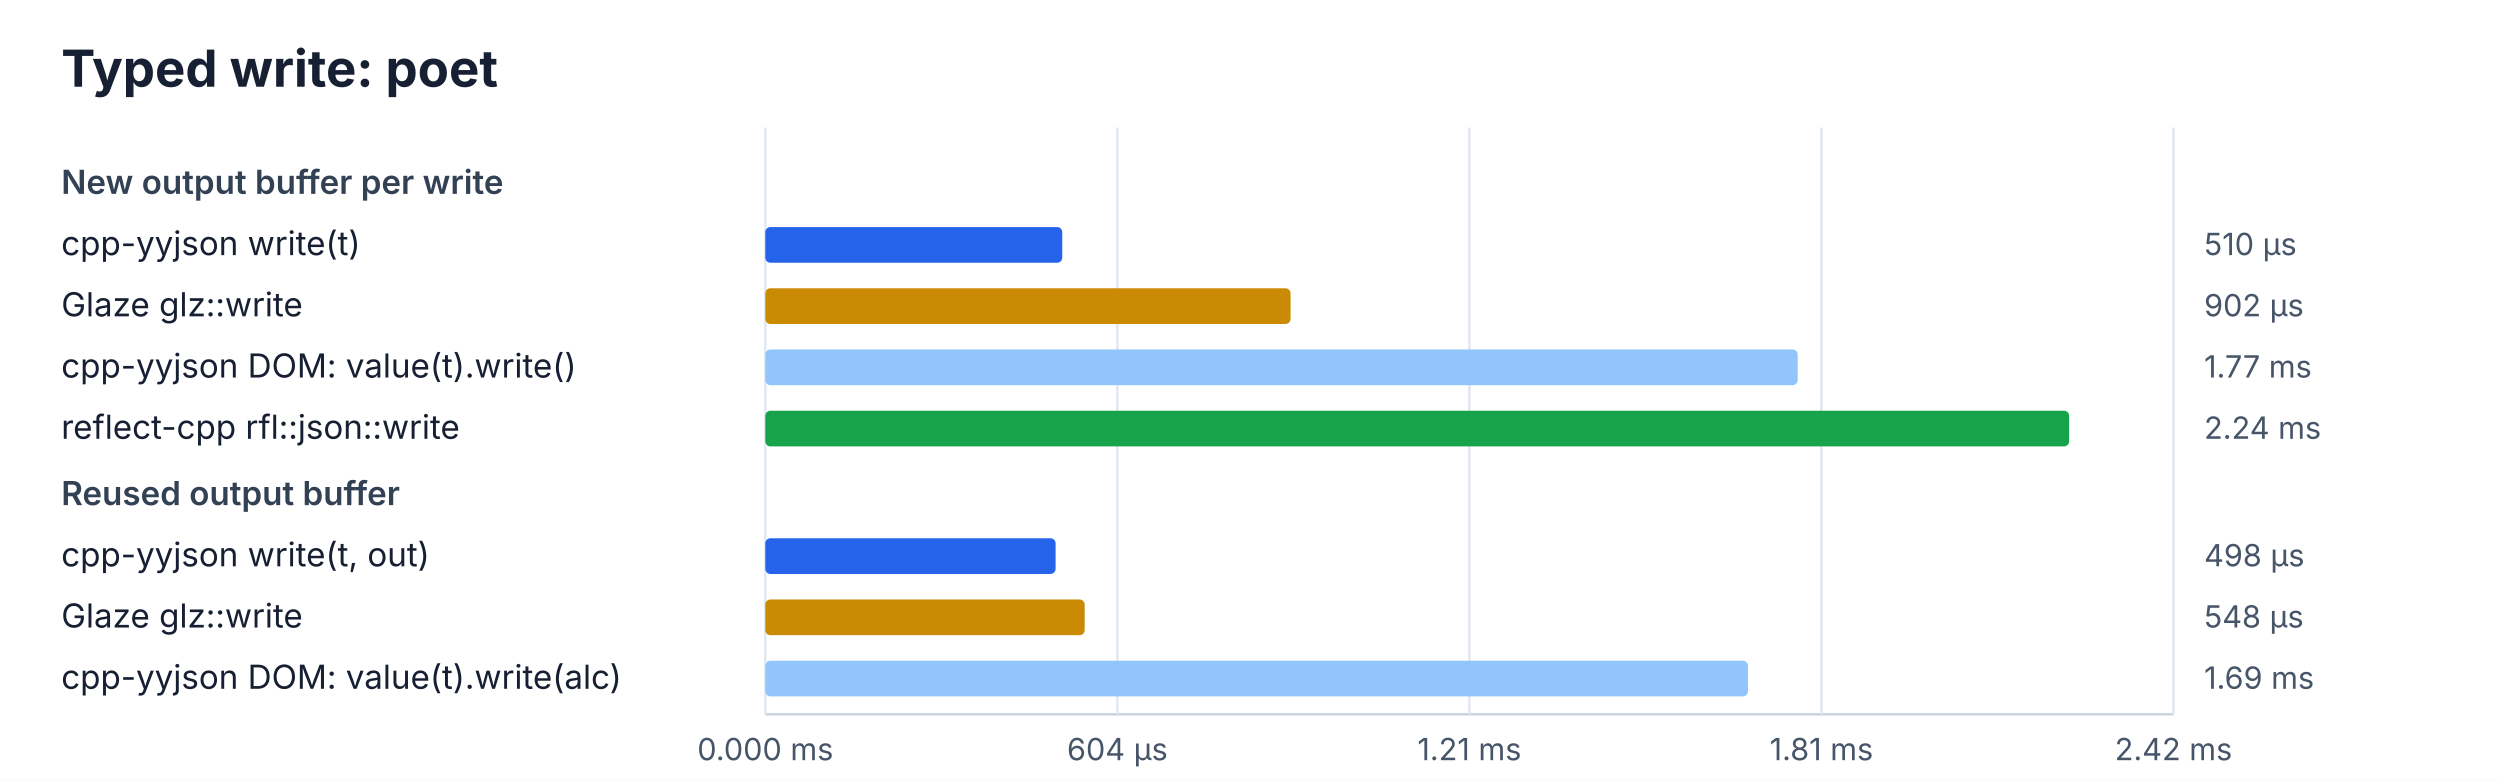
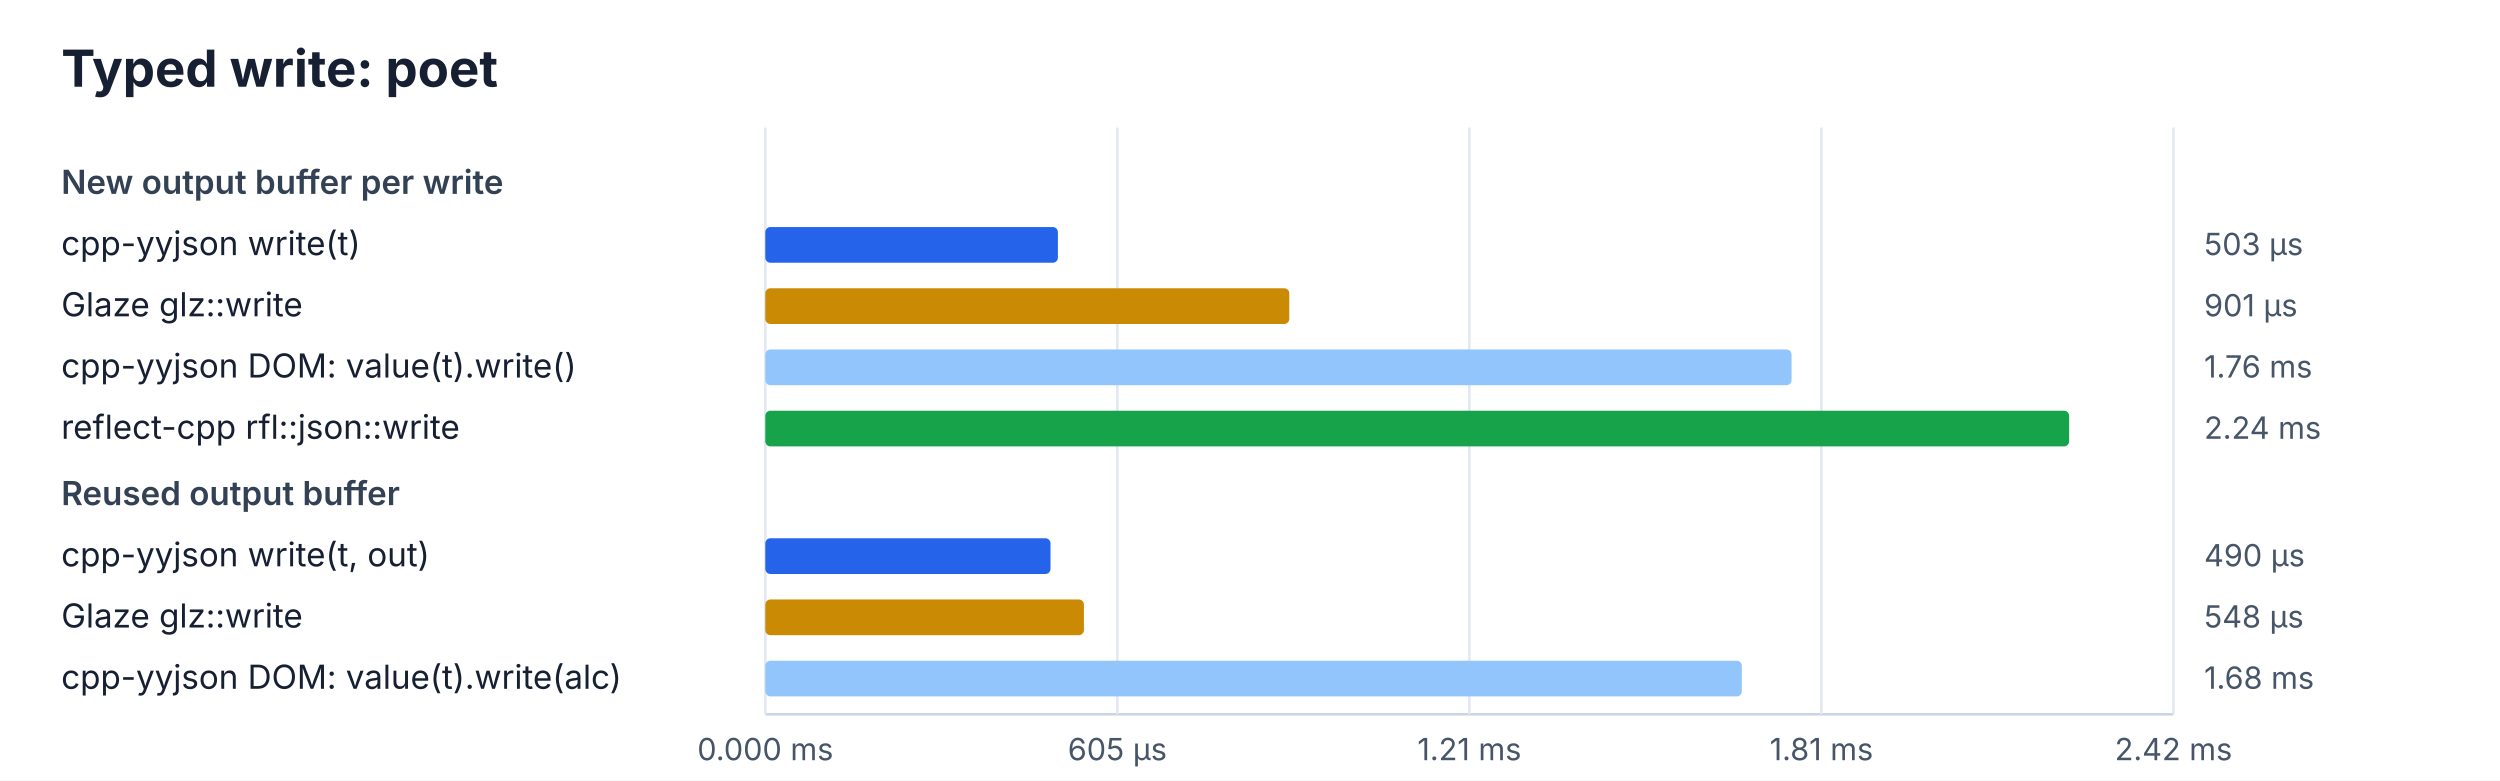
<svg xmlns="http://www.w3.org/2000/svg" width="980" height="306" viewBox="0 0 980 306">
  <rect width="100%" height="100%" fill="#ffffff" />
  <style>text{font-family:ui-sans-serif,system-ui,-apple-system,BlinkMacSystemFont,"Segoe UI",sans-serif;fill:#172033}.title{font-size:20px;font-weight:700}.heading{font-size:13px;font-weight:600;fill:#334155}.label{font-size:13px}.value{font-size:12px;fill:#475569}.axis{stroke:#cbd5e1;stroke-width:1}.grid{stroke:#e2e8f0;stroke-width:1}</style>
  <text x="24" y="34" class="title">Typed write: poet</text>
  <line x1="300" y1="280" x2="852" y2="280" class="axis" />
  <line x1="300.0" y1="50" x2="300.0" y2="280" class="grid" />
  <text x="300.0" y="298" class="value" text-anchor="middle">0.000 ms</text>
  <line x1="438.0" y1="50" x2="438.0" y2="280" class="grid" />
-   <text x="438.0" y="298" class="value" text-anchor="middle">604 µs</text>
+   <text x="438.0" y="298" class="value" text-anchor="middle">605 µs</text>
  <line x1="576.0" y1="50" x2="576.0" y2="280" class="grid" />
  <text x="576.0" y="298" class="value" text-anchor="middle">1.21 ms</text>
  <line x1="714.0" y1="50" x2="714.0" y2="280" class="grid" />
  <text x="714.0" y="298" class="value" text-anchor="middle">1.81 ms</text>
  <line x1="852.0" y1="50" x2="852.0" y2="280" class="grid" />
  <text x="852.0" y="298" class="value" text-anchor="middle">2.42 ms</text>
  <text x="24" y="76" class="heading">New output buffer per write</text>
  <text x="24" y="100" class="label">cpp-yyjson write(t)</text>
-   <rect x="300" y="89" width="116.4" height="14" rx="2" fill="#2563eb" />
-   <text x="864" y="100" class="value">510 µs</text>
+   <rect x="300" y="89" width="114.7" height="14" rx="2" fill="#2563eb" />
+   <text x="864" y="100" class="value">503 µs</text>
  <text x="24" y="124" class="label">Glaze glz::write</text>
-   <rect x="300" y="113" width="205.9" height="14" rx="2" fill="#ca8a04" />
-   <text x="864" y="124" class="value">902 µs</text>
+   <rect x="300" y="113" width="205.4" height="14" rx="2" fill="#ca8a04" />
+   <text x="864" y="124" class="value">901 µs</text>
  <text x="24" y="148" class="label">cpp-yyjson DOM: value(t).write()</text>
-   <rect x="300" y="137" width="404.7" height="14" rx="2" fill="#93c5fd" />
-   <text x="864" y="148" class="value">1.77 ms</text>
+   <rect x="300" y="137" width="402.3" height="14" rx="2" fill="#93c5fd" />
+   <text x="864" y="148" class="value">1.76 ms</text>
  <text x="24" y="172" class="label">reflect-cpp rfl::json::write</text>
  <rect x="300" y="161" width="511.1" height="14" rx="2" fill="#16a34a" />
  <text x="864" y="172" class="value">2.24 ms</text>
  <text x="24" y="198" class="heading">Reused output buffer</text>
  <text x="24" y="222" class="label">cpp-yyjson write(t, out)</text>
-   <rect x="300" y="211" width="113.8" height="14" rx="2" fill="#2563eb" />
-   <text x="864" y="222" class="value">498 µs</text>
+   <rect x="300" y="211" width="111.8" height="14" rx="2" fill="#2563eb" />
+   <text x="864" y="222" class="value">490 µs</text>
  <text x="24" y="246" class="label">Glaze glz::write</text>
-   <rect x="300" y="235" width="125.2" height="14" rx="2" fill="#ca8a04" />
+   <rect x="300" y="235" width="124.9" height="14" rx="2" fill="#ca8a04" />
  <text x="864" y="246" class="value">548 µs</text>
  <text x="24" y="270" class="label">cpp-yyjson DOM: value(t).write(alc)</text>
-   <rect x="300" y="259" width="385.2" height="14" rx="2" fill="#93c5fd" />
-   <text x="864" y="270" class="value">1.69 ms</text>
+   <rect x="300" y="259" width="382.8" height="14" rx="2" fill="#93c5fd" />
+   <text x="864" y="270" class="value">1.68 ms</text>
</svg>
